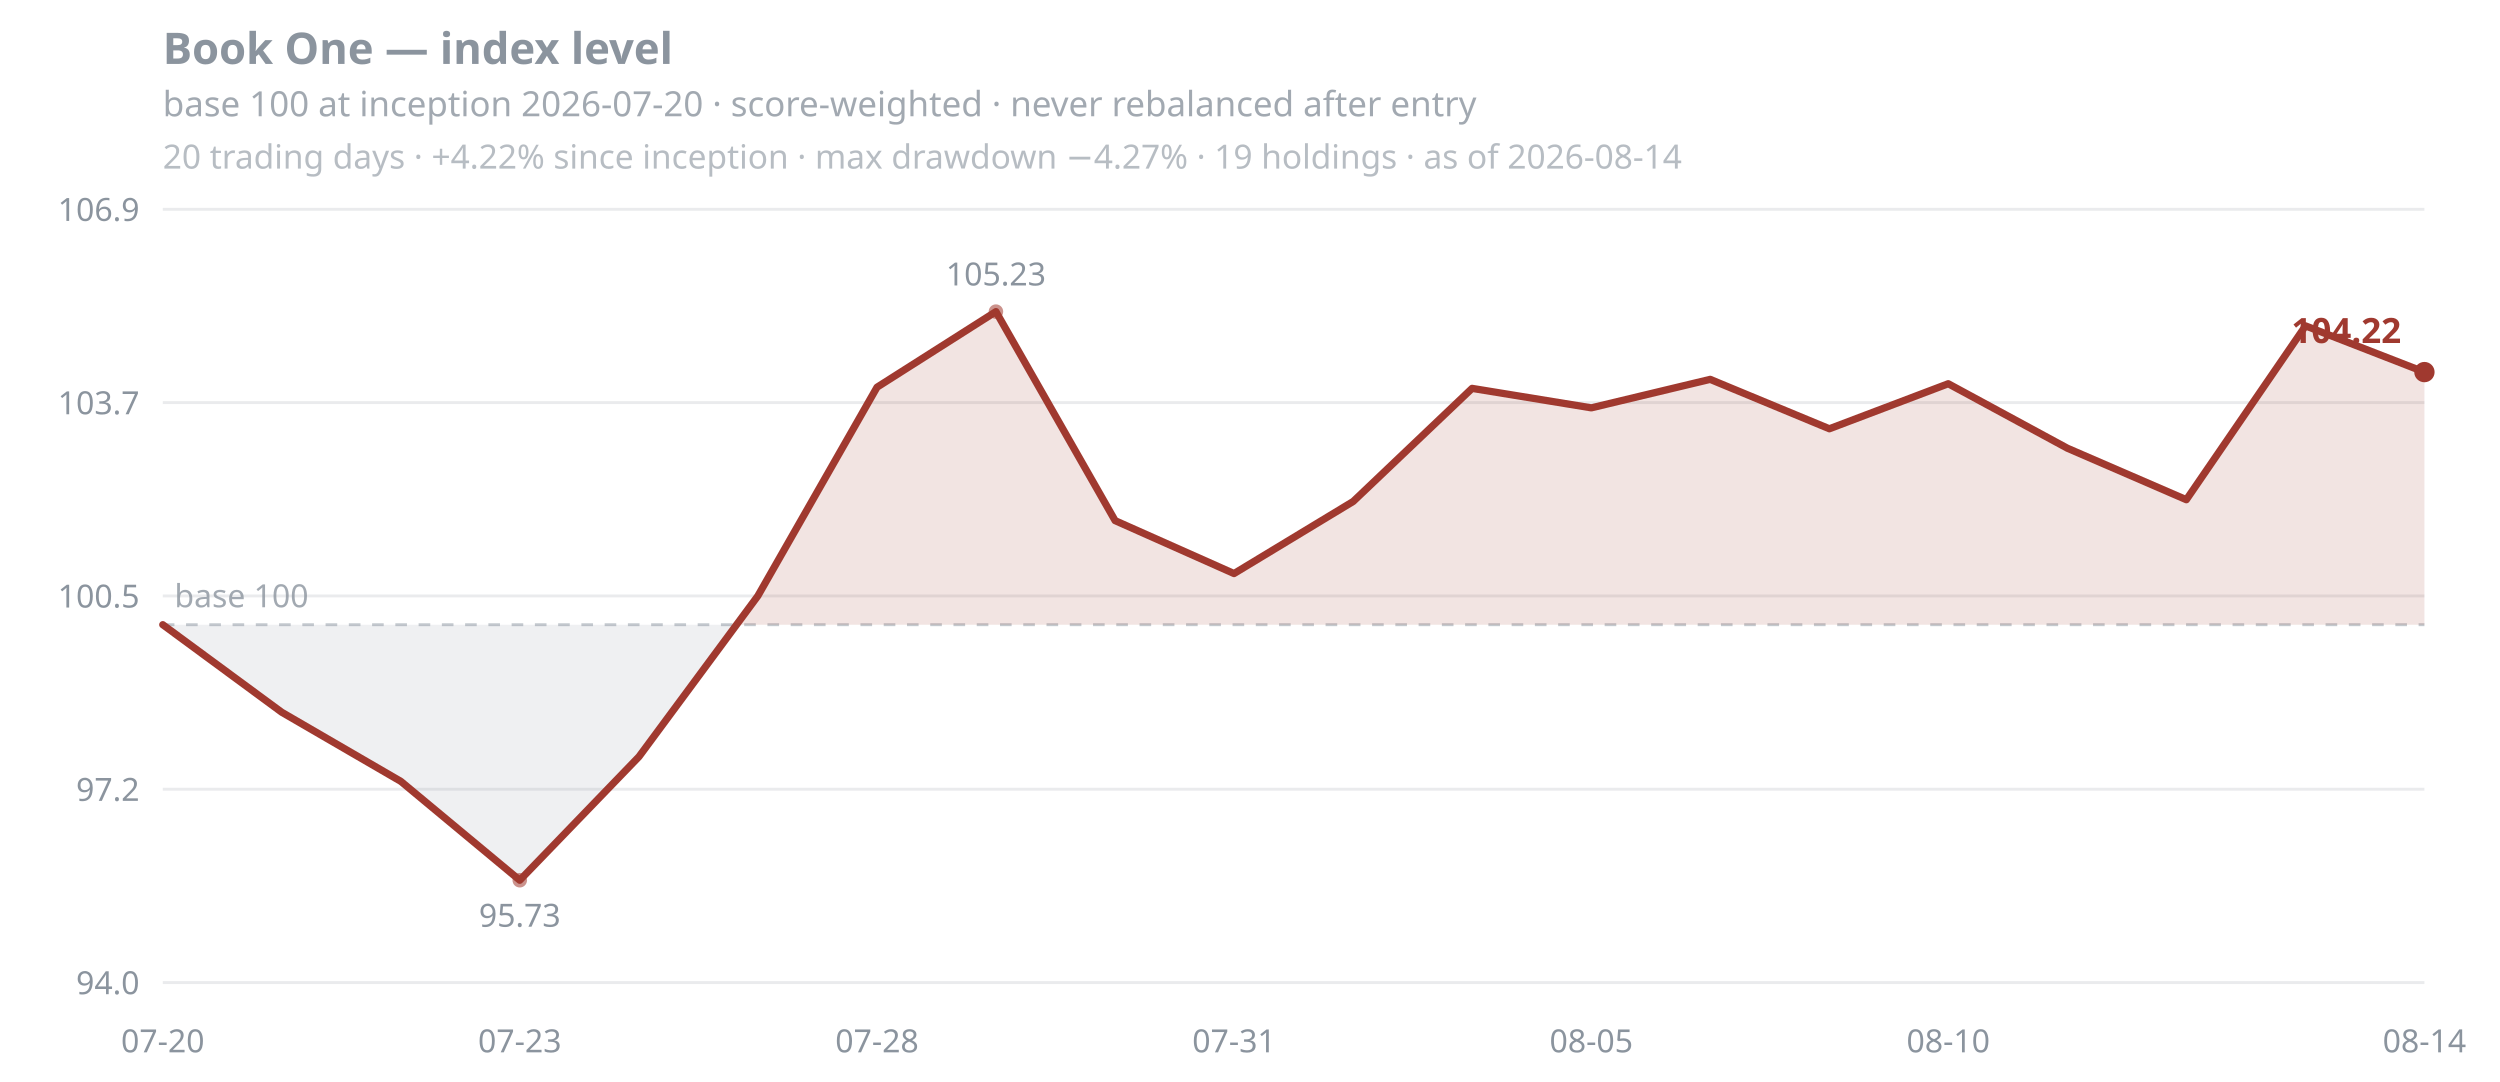
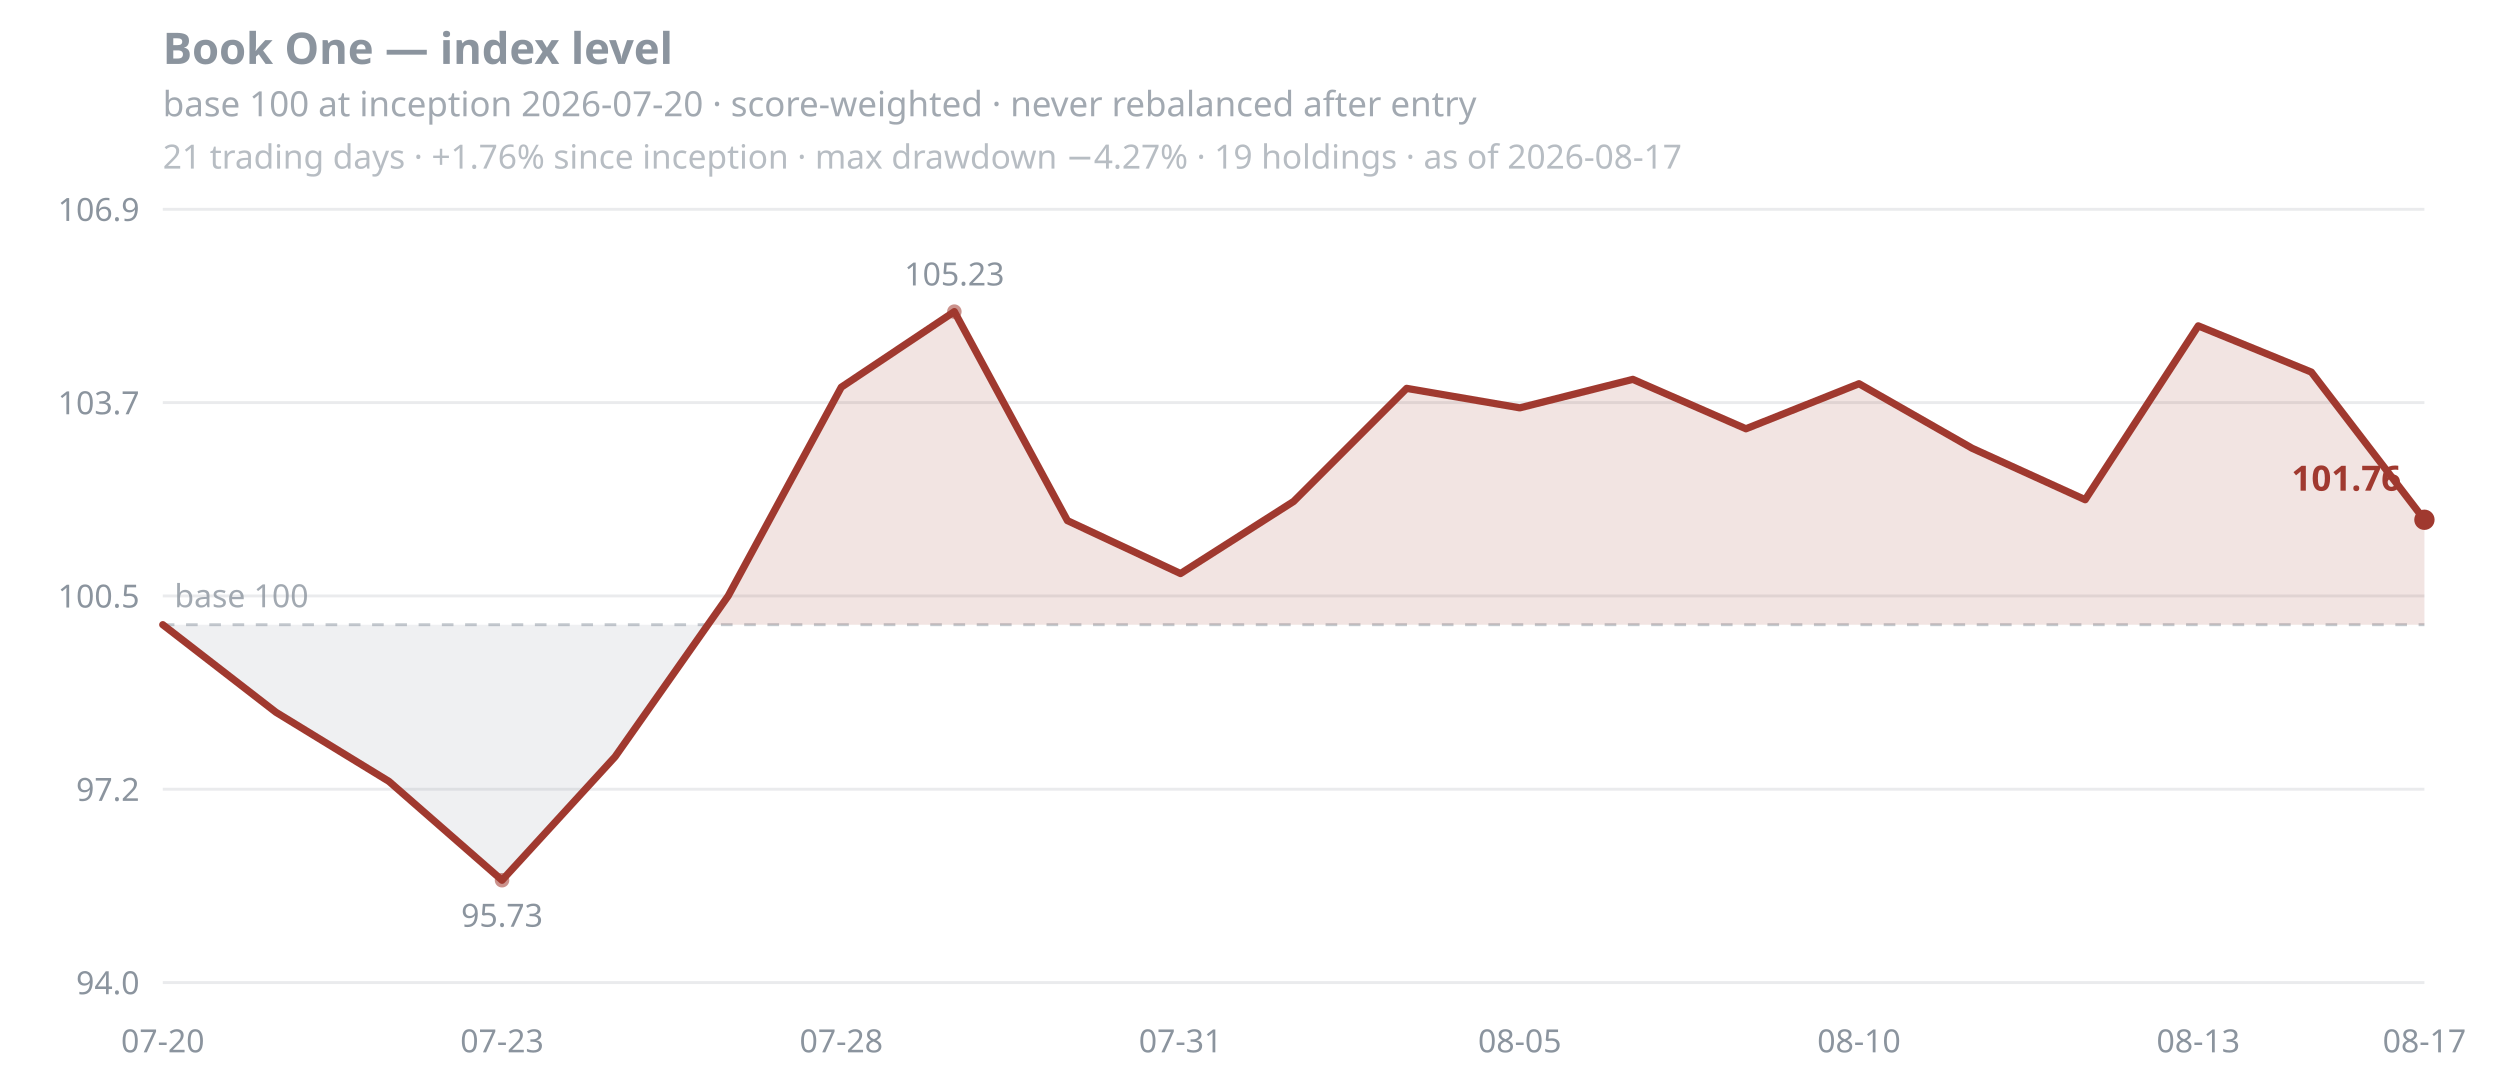
<svg xmlns="http://www.w3.org/2000/svg" viewBox="0 0 860 372" font-family="ui-sans-serif,system-ui,sans-serif">
  <text x="56" y="22" font-size="15" font-weight="600" fill="#8b949e">Book One — index level</text>
  <text x="56" y="40" font-size="12" fill="#8b949e" opacity="0.8">base 100 at inception 2026-07-20 · score-weighted · never rebalanced after entry</text>
-   <text x="56" y="58" font-size="11.5" fill="#8b949e" opacity="0.62">20 trading days · +4.22% since inception · max drawdown −4.27% · 19 holdings · as of 2026-08-14</text>
+   <text x="56" y="58" font-size="11.5" fill="#8b949e" opacity="0.62">21 trading days · +1.76% since inception · max drawdown −4.27% · 19 holdings · as of 2026-08-17</text>
  <line x1="56" y1="338.0" x2="834" y2="338.0" stroke="#8b949e" stroke-opacity="0.18" />
  <text x="48" y="342.0" font-size="11" fill="#8b949e" text-anchor="end">94.0</text>
  <line x1="56" y1="271.5" x2="834" y2="271.5" stroke="#8b949e" stroke-opacity="0.18" />
  <text x="48" y="275.5" font-size="11" fill="#8b949e" text-anchor="end">97.2</text>
  <line x1="56" y1="205.0" x2="834" y2="205.0" stroke="#8b949e" stroke-opacity="0.18" />
  <text x="48" y="209.0" font-size="11" fill="#8b949e" text-anchor="end">100.5</text>
  <line x1="56" y1="138.5" x2="834" y2="138.5" stroke="#8b949e" stroke-opacity="0.18" />
  <text x="48" y="142.5" font-size="11" fill="#8b949e" text-anchor="end">103.7</text>
  <line x1="56" y1="72.0" x2="834" y2="72.0" stroke="#8b949e" stroke-opacity="0.18" />
  <text x="48" y="76.0" font-size="11" fill="#8b949e" text-anchor="end">106.9</text>
  <line x1="56" y1="214.9" x2="834" y2="214.9" stroke="#8b949e" stroke-opacity="0.5" stroke-dasharray="4 4" />
  <text x="60" y="208.9" font-size="11" fill="#8b949e" text-anchor="start" opacity="0.8">base 100</text>
  <text x="56.0" y="362" font-size="11" fill="#8b949e" text-anchor="middle">07-20</text>
-   <text x="178.8" y="362" font-size="11" fill="#8b949e" text-anchor="middle">07-23</text>
-   <text x="301.7" y="362" font-size="11" fill="#8b949e" text-anchor="middle">07-28</text>
-   <text x="424.5" y="362" font-size="11" fill="#8b949e" text-anchor="middle">07-31</text>
-   <text x="547.4" y="362" font-size="11" fill="#8b949e" text-anchor="middle">08-05</text>
-   <text x="670.2" y="362" font-size="11" fill="#8b949e" text-anchor="middle">08-10</text>
-   <text x="834.0" y="362" font-size="11" fill="#8b949e" text-anchor="middle">08-14</text>
+   <text x="172.7" y="362" font-size="11" fill="#8b949e" text-anchor="middle">07-23</text>
+   <text x="289.4" y="362" font-size="11" fill="#8b949e" text-anchor="middle">07-28</text>
+   <text x="406.1" y="362" font-size="11" fill="#8b949e" text-anchor="middle">07-31</text>
+   <text x="522.8" y="362" font-size="11" fill="#8b949e" text-anchor="middle">08-05</text>
+   <text x="639.5" y="362" font-size="11" fill="#8b949e" text-anchor="middle">08-10</text>
+   <text x="756.2" y="362" font-size="11" fill="#8b949e" text-anchor="middle">08-13</text>
+   <text x="834.0" y="362" font-size="11" fill="#8b949e" text-anchor="middle">08-17</text>
  <defs>
    <clipPath id="above">
      <rect x="56" y="72" width="778" height="142.9" />
    </clipPath>
    <clipPath id="below">
      <rect x="56" y="214.9" width="778" height="123.1" />
    </clipPath>
  </defs>
-   <polygon points="56.0,214.9 56.0,214.9 96.9,245.0 137.9,268.8 178.8,302.8 219.8,260.3 260.7,205.0 301.7,133.2 342.6,107.2 383.6,179.1 424.5,197.3 465.5,172.5 506.4,133.6 547.4,140.3 588.3,130.5 629.3,147.5 670.2,132.0 711.2,154.2 752.1,171.9 793.1,112.1 834.0,128.0 834.0,214.9" fill="#a0392f" fill-opacity="0.14" clip-path="url(#above)" />
-   <polygon points="56.0,214.9 56.0,214.9 96.9,245.0 137.9,268.8 178.8,302.8 219.8,260.3 260.7,205.0 301.7,133.2 342.6,107.2 383.6,179.1 424.5,197.3 465.5,172.5 506.4,133.6 547.4,140.3 588.3,130.5 629.3,147.5 670.2,132.0 711.2,154.2 752.1,171.9 793.1,112.1 834.0,128.0 834.0,214.9" fill="#8b949e" fill-opacity="0.14" clip-path="url(#below)" />
-   <polyline points="56.0,214.9 96.9,245.0 137.9,268.8 178.8,302.8 219.8,260.3 260.7,205.0 301.7,133.2 342.6,107.2 383.6,179.1 424.5,197.3 465.5,172.5 506.4,133.6 547.4,140.3 588.3,130.5 629.3,147.5 670.2,132.0 711.2,154.2 752.1,171.9 793.1,112.1 834.0,128.0" fill="none" stroke="#a0392f" stroke-width="2.5" stroke-linejoin="round" stroke-linecap="round" />
-   <circle cx="178.8" cy="302.8" r="2.5" fill="#a0392f" fill-opacity="0.55" />
-   <text x="178.8" y="318.8" font-size="11" fill="#8b949e" text-anchor="middle">95.73</text>
-   <circle cx="342.6" cy="107.2" r="2.5" fill="#a0392f" fill-opacity="0.55" />
-   <text x="342.6" y="98.2" font-size="11" fill="#8b949e" text-anchor="middle">105.23</text>
-   <circle cx="834.0" cy="128.0" r="3.5" fill="#a0392f" />
-   <text x="826.0" y="118.0" font-size="12" font-weight="600" fill="#a0392f" text-anchor="end">104.22</text>
+   <polygon points="56.0,214.9 56.0,214.9 94.9,245.0 133.8,268.8 172.7,302.8 211.6,260.3 250.5,205.0 289.4,133.2 328.3,107.2 367.2,179.1 406.1,197.3 445.0,172.5 483.9,133.6 522.8,140.3 561.7,130.5 600.6,147.5 639.5,132.0 678.4,154.2 717.3,171.9 756.2,112.1 795.1,128.0 834.0,178.8 834.0,214.9" fill="#a0392f" fill-opacity="0.14" clip-path="url(#above)" />
+   <polygon points="56.0,214.9 56.0,214.9 94.9,245.0 133.8,268.8 172.7,302.8 211.6,260.3 250.5,205.0 289.4,133.2 328.3,107.2 367.2,179.1 406.1,197.3 445.0,172.5 483.9,133.6 522.8,140.3 561.7,130.5 600.6,147.5 639.5,132.0 678.4,154.2 717.3,171.9 756.2,112.1 795.1,128.0 834.0,178.8 834.0,214.9" fill="#8b949e" fill-opacity="0.14" clip-path="url(#below)" />
+   <polyline points="56.0,214.9 94.9,245.0 133.8,268.8 172.7,302.8 211.6,260.3 250.5,205.0 289.4,133.2 328.3,107.2 367.2,179.1 406.1,197.3 445.0,172.5 483.9,133.6 522.8,140.3 561.7,130.5 600.6,147.5 639.5,132.0 678.4,154.2 717.3,171.9 756.2,112.1 795.1,128.0 834.0,178.8" fill="none" stroke="#a0392f" stroke-width="2.5" stroke-linejoin="round" stroke-linecap="round" />
+   <circle cx="172.7" cy="302.8" r="2.5" fill="#a0392f" fill-opacity="0.55" />
+   <text x="172.7" y="318.8" font-size="11" fill="#8b949e" text-anchor="middle">95.73</text>
+   <circle cx="328.3" cy="107.2" r="2.5" fill="#a0392f" fill-opacity="0.55" />
+   <text x="328.3" y="98.2" font-size="11" fill="#8b949e" text-anchor="middle">105.23</text>
+   <circle cx="834.0" cy="178.8" r="3.5" fill="#a0392f" />
+   <text x="826.0" y="168.8" font-size="12" font-weight="600" fill="#a0392f" text-anchor="end">101.76</text>
</svg>
